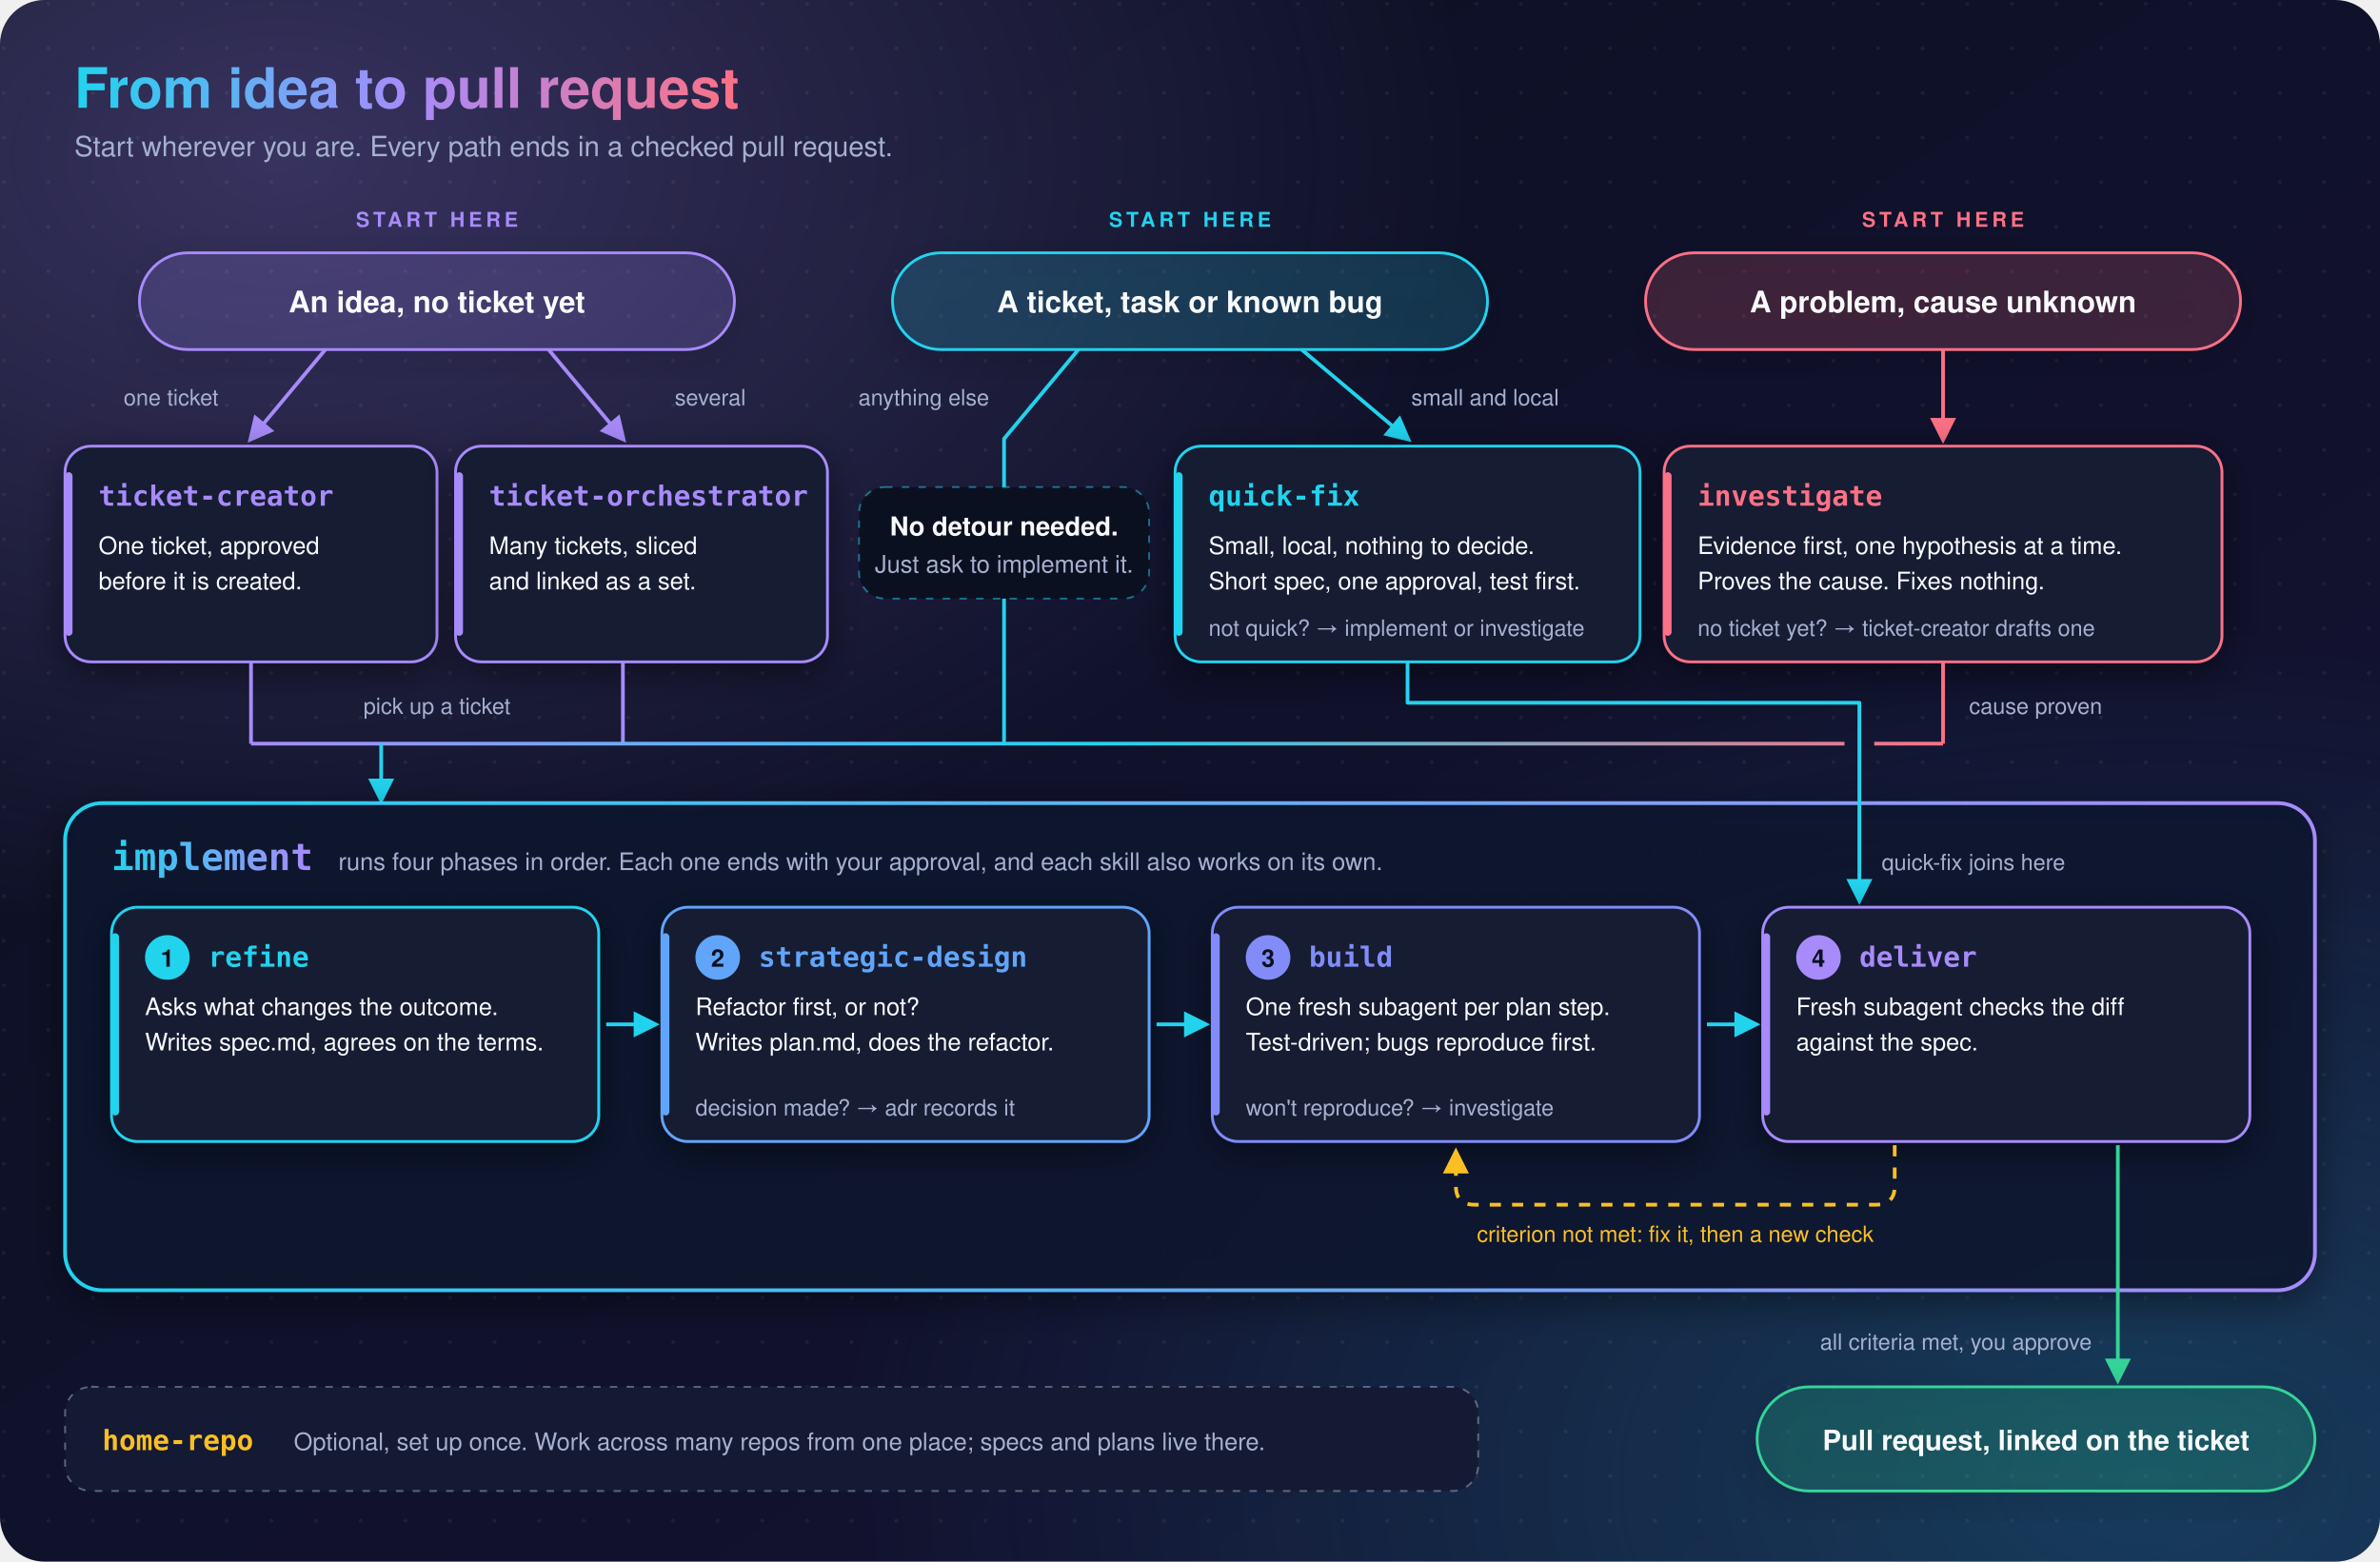
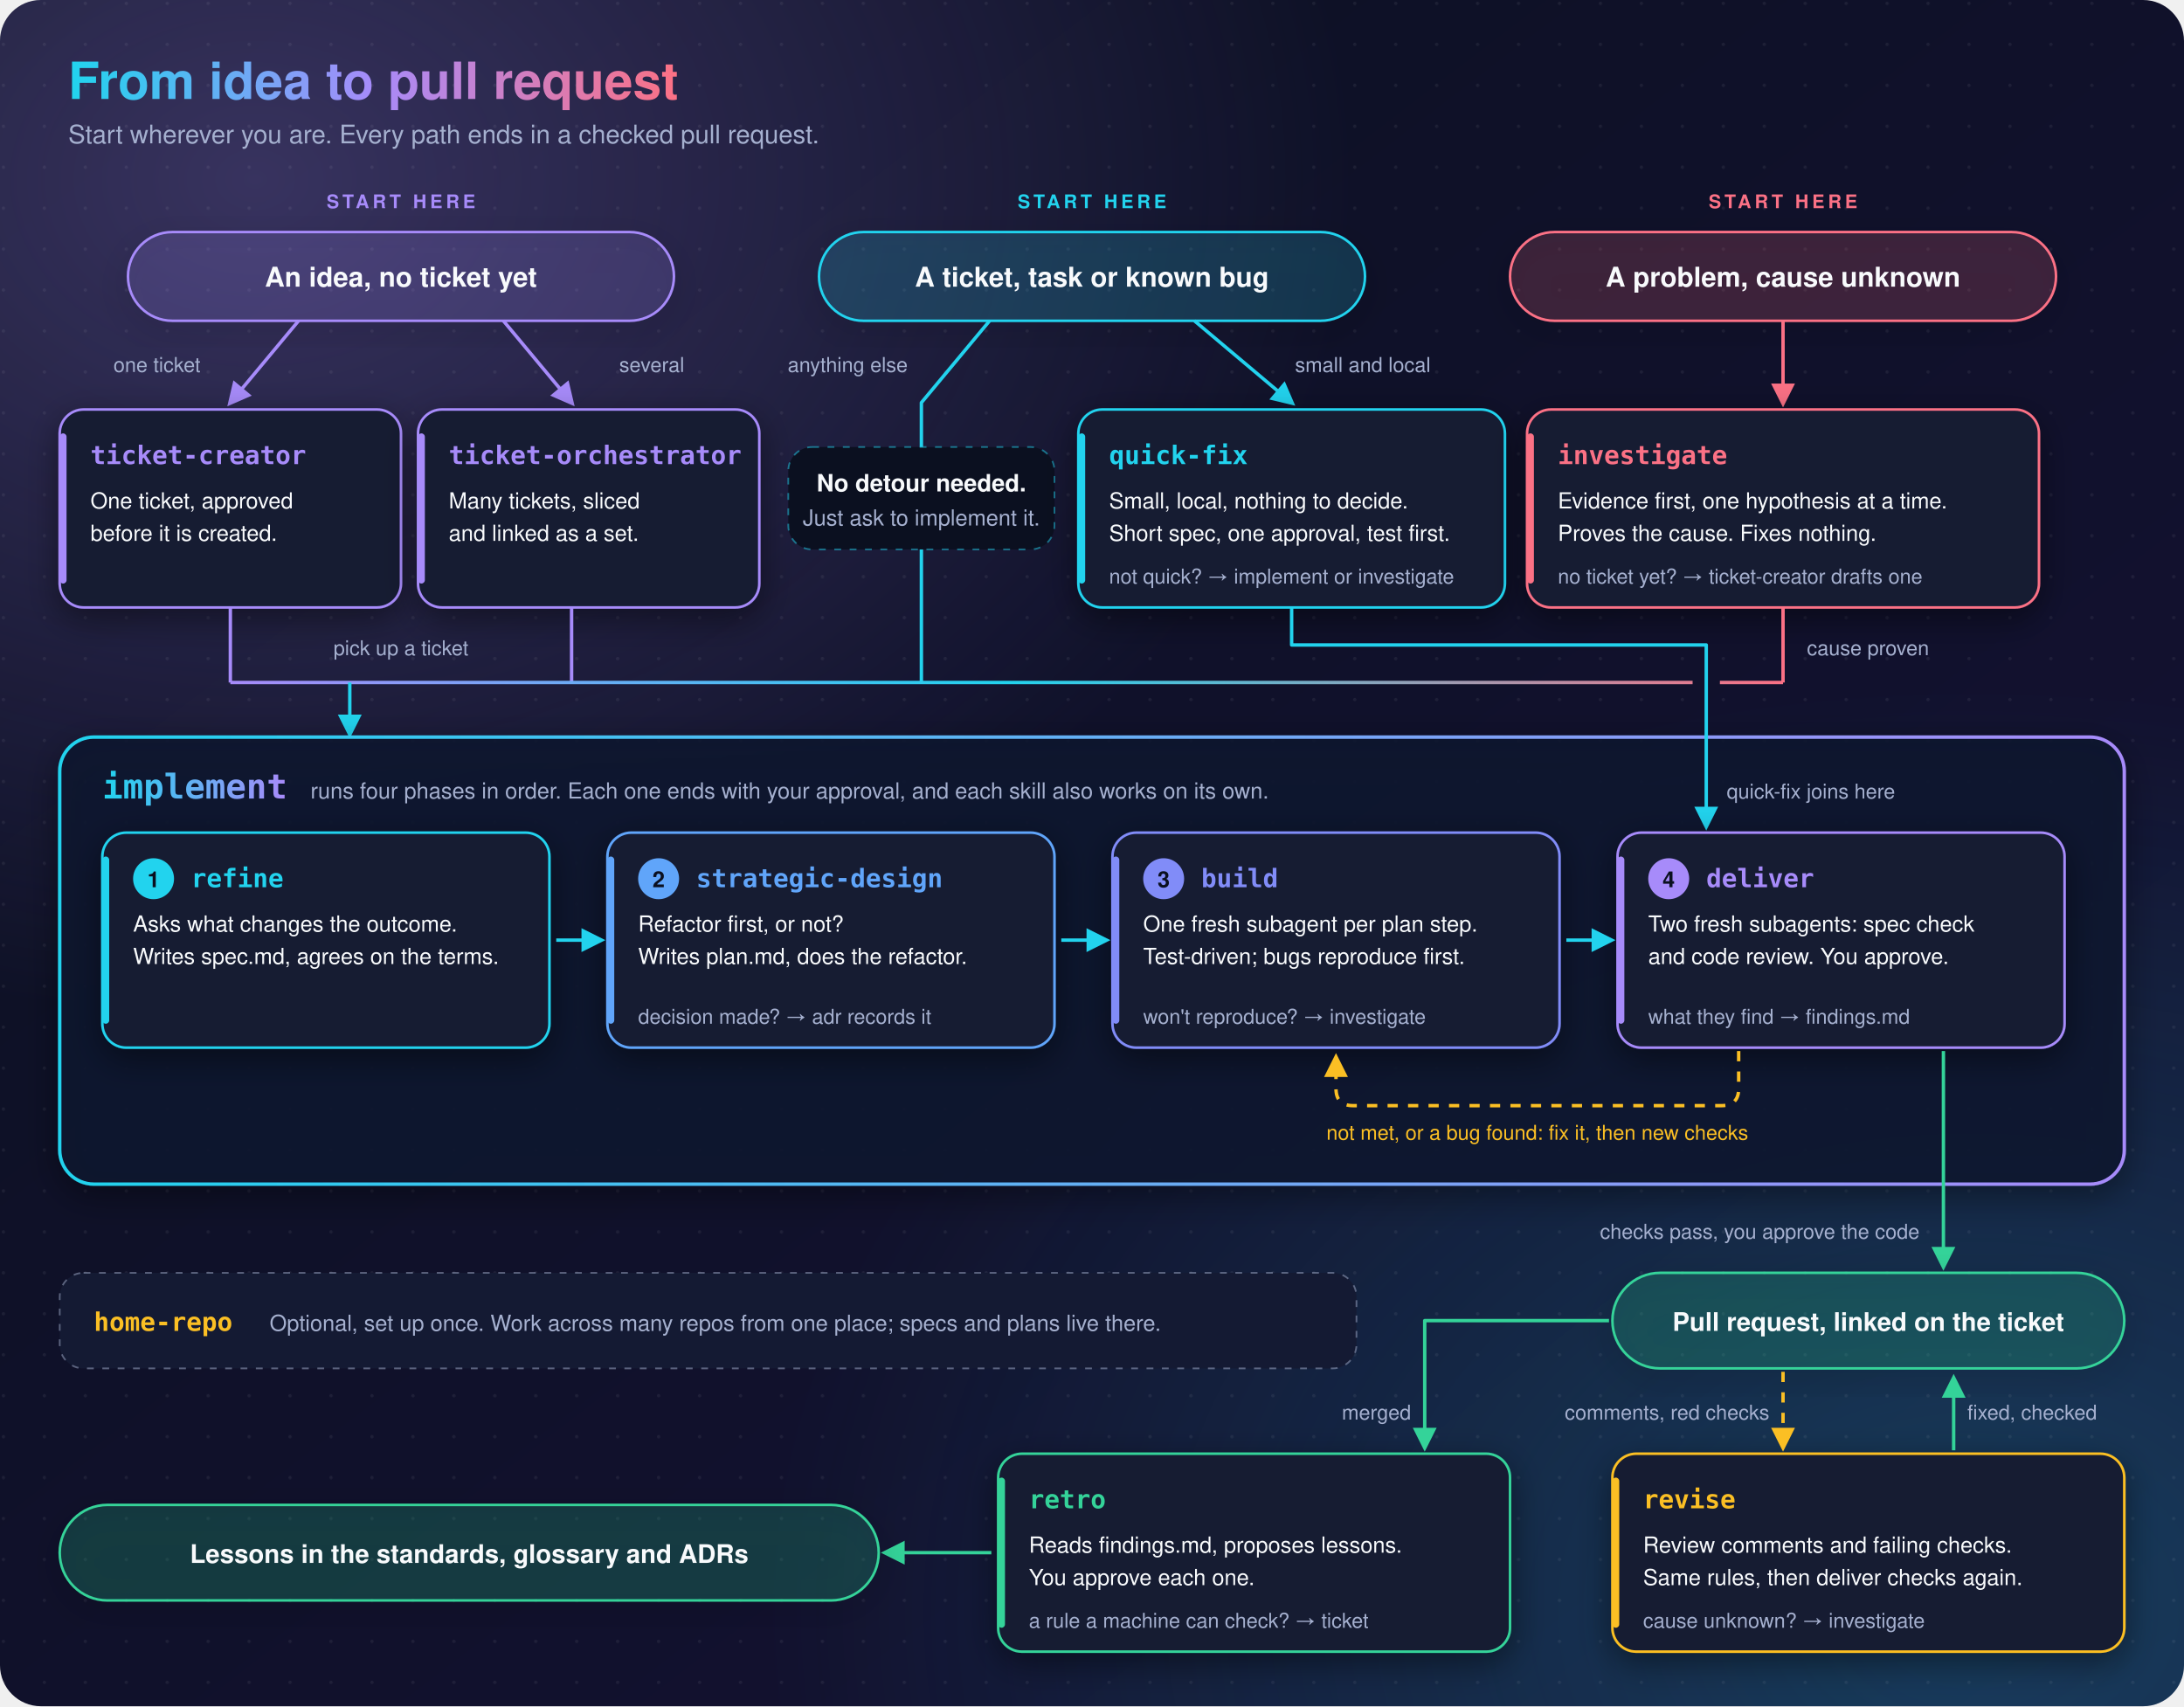
- <svg xmlns="http://www.w3.org/2000/svg" viewBox="0 0 1280 840" width="1280" height="840" role="img" aria-label="Workflow: three starting points that lead into the implement skill, with quick-fix as the short path for a small change, and end in a pull request">
+ <svg xmlns="http://www.w3.org/2000/svg" viewBox="0 0 1280 1000" width="1280" height="1000" role="img" aria-label="Workflow: three starting points that lead into the implement skill, with quick-fix as the short path for a small change, and end in a pull request. After that, revise handles review comments and failing checks, and retro turns what was found into lessons">
  <defs>
    <linearGradient id="bg" x1="0" y1="0" x2="1" y2="1">
      <stop offset="0" stop-color="#0b1020" />
      <stop offset="1" stop-color="#151235" />
    </linearGradient>
    <radialGradient id="g1" cx="0.12" cy="0.1" r="0.5">
      <stop offset="0" stop-color="#a78bfa" stop-opacity="0.28" />
      <stop offset="1" stop-color="#a78bfa" stop-opacity="0" />
    </radialGradient>
    <radialGradient id="g2" cx="0.9" cy="0.95" r="0.55">
      <stop offset="0" stop-color="#22d3ee" stop-opacity="0.22" />
      <stop offset="1" stop-color="#22d3ee" stop-opacity="0" />
    </radialGradient>
    <linearGradient id="band" x1="0" y1="0" x2="1" y2="0">
      <stop offset="0" stop-color="#22d3ee" />
      <stop offset="1" stop-color="#a78bfa" />
    </linearGradient>
    <linearGradient id="title" x1="0" y1="0" x2="1" y2="0">
      <stop offset="0" stop-color="#22d3ee" />
      <stop offset="0.5" stop-color="#a78bfa" />
      <stop offset="1" stop-color="#fb7185" />
    </linearGradient>
    <linearGradient id="rail" gradientUnits="userSpaceOnUse" x1="135" y1="0" x2="1045" y2="0">
      <stop offset="0" stop-color="#a78bfa" />
      <stop offset="0.5" stop-color="#22d3ee" />
      <stop offset="1" stop-color="#fb7185" />
    </linearGradient>
    <pattern id="dots" width="24" height="24" patternUnits="userSpaceOnUse">
      <circle cx="2" cy="2" r="1" fill="#ffffff" fill-opacity="0.06" />
    </pattern>
    <filter id="glow" x="-20%" y="-30%" width="140%" height="160%">
      <feDropShadow dx="0" dy="6" stdDeviation="10" flood-color="#000000" flood-opacity="0.45" />
    </filter>
    <marker id="arrow-a78bfa" viewBox="0 0 10 10" refX="8" refY="5" markerWidth="7" markerHeight="7" orient="auto-start-reverse">
      <path d="M0,0 L10,5 L0,10 z" fill="#a78bfa" />
    </marker>
    <marker id="arrow-22d3ee" viewBox="0 0 10 10" refX="8" refY="5" markerWidth="7" markerHeight="7" orient="auto-start-reverse">
      <path d="M0,0 L10,5 L0,10 z" fill="#22d3ee" />
    </marker>
    <marker id="arrow-fb7185" viewBox="0 0 10 10" refX="8" refY="5" markerWidth="7" markerHeight="7" orient="auto-start-reverse">
      <path d="M0,0 L10,5 L0,10 z" fill="#fb7185" />
    </marker>
    <marker id="arrow-34d399" viewBox="0 0 10 10" refX="8" refY="5" markerWidth="7" markerHeight="7" orient="auto-start-reverse">
      <path d="M0,0 L10,5 L0,10 z" fill="#34d399" />
    </marker>
    <marker id="arrow-fbbf24" viewBox="0 0 10 10" refX="8" refY="5" markerWidth="7" markerHeight="7" orient="auto-start-reverse">
      <path d="M0,0 L10,5 L0,10 z" fill="#fbbf24" />
    </marker>
  </defs>
-   <rect width="1280" height="840" rx="24" fill="url(#bg)" />
-   <rect width="1280" height="840" rx="24" fill="url(#g1)" />
-   <rect width="1280" height="840" rx="24" fill="url(#g2)" />
-   <rect width="1280" height="840" rx="24" fill="url(#dots)" />
+   <rect width="1280" height="1000" rx="24" fill="url(#bg)" />
+   <rect width="1280" height="1000" rx="24" fill="url(#g1)" />
+   <rect width="1280" height="1000" rx="24" fill="url(#g2)" />
+   <rect width="1280" height="1000" rx="24" fill="url(#dots)" />
  <text x="40" y="58" font-family="-apple-system,BlinkMacSystemFont,'Segoe UI',Helvetica,Arial,sans-serif" font-size="30" font-weight="800" fill="url(#title)" text-anchor="start" letter-spacing="0">From idea to pull request</text>
  <text x="40" y="84" font-family="-apple-system,BlinkMacSystemFont,'Segoe UI',Helvetica,Arial,sans-serif" font-size="15" font-weight="400" fill="#a5b0cf" text-anchor="start" letter-spacing="0">Start wherever you are. Every path ends in a checked pull request.</text>
  <text x="235" y="122" font-family="-apple-system,BlinkMacSystemFont,'Segoe UI',Helvetica,Arial,sans-serif" font-size="11" font-weight="700" fill="#a78bfa" text-anchor="middle" letter-spacing="2">START HERE</text>
  <rect x="75.0" y="136" width="320" height="52" rx="26.0" fill="#a78bfa" fill-opacity="0.16" stroke="#a78bfa" stroke-width="1.5" filter="url(#glow)" />
  <text x="235" y="168" font-family="-apple-system,BlinkMacSystemFont,'Segoe UI',Helvetica,Arial,sans-serif" font-size="16" font-weight="600" fill="#f8fafc" text-anchor="middle" letter-spacing="0">An idea, no ticket yet</text>
  <text x="640" y="122" font-family="-apple-system,BlinkMacSystemFont,'Segoe UI',Helvetica,Arial,sans-serif" font-size="11" font-weight="700" fill="#22d3ee" text-anchor="middle" letter-spacing="2">START HERE</text>
  <rect x="480.0" y="136" width="320" height="52" rx="26.0" fill="#22d3ee" fill-opacity="0.16" stroke="#22d3ee" stroke-width="1.5" filter="url(#glow)" />
  <text x="640" y="168" font-family="-apple-system,BlinkMacSystemFont,'Segoe UI',Helvetica,Arial,sans-serif" font-size="16" font-weight="600" fill="#f8fafc" text-anchor="middle" letter-spacing="0">A ticket, task or known bug</text>
  <text x="1045" y="122" font-family="-apple-system,BlinkMacSystemFont,'Segoe UI',Helvetica,Arial,sans-serif" font-size="11" font-weight="700" fill="#fb7185" text-anchor="middle" letter-spacing="2">START HERE</text>
  <rect x="885.0" y="136" width="320" height="52" rx="26.0" fill="#fb7185" fill-opacity="0.16" stroke="#fb7185" stroke-width="1.5" filter="url(#glow)" />
  <text x="1045" y="168" font-family="-apple-system,BlinkMacSystemFont,'Segoe UI',Helvetica,Arial,sans-serif" font-size="16" font-weight="600" fill="#f8fafc" text-anchor="middle" letter-spacing="0">A problem, cause unknown</text>
  <path d="M175,188 L135,236" fill="none" stroke="#a78bfa" stroke-width="2" stroke-linejoin="round" marker-end="url(#arrow-a78bfa)" />
  <path d="M295,188 L335,236" fill="none" stroke="#a78bfa" stroke-width="2" stroke-linejoin="round" marker-end="url(#arrow-a78bfa)" />
  <text x="92" y="218" font-family="-apple-system,BlinkMacSystemFont,'Segoe UI',Helvetica,Arial,sans-serif" font-size="12" font-weight="400" fill="#a5b0cf" text-anchor="middle" letter-spacing="0">one ticket</text>
  <text x="382" y="218" font-family="-apple-system,BlinkMacSystemFont,'Segoe UI',Helvetica,Arial,sans-serif" font-size="12" font-weight="400" fill="#a5b0cf" text-anchor="middle" letter-spacing="0">several</text>
  <rect x="35" y="240" width="200" height="116" rx="14" fill="#141a33" stroke="#a78bfa" stroke-width="1.5" filter="url(#glow)" />
  <rect x="35" y="254" width="4" height="88" rx="2" fill="#a78bfa" />
  <text x="53" y="272" font-family="ui-monospace,SFMono-Regular,Menlo,Consolas,monospace" font-size="15" font-weight="700" fill="#a78bfa" text-anchor="start" letter-spacing="0">ticket-creator</text>
  <text x="53" y="298" font-family="-apple-system,BlinkMacSystemFont,'Segoe UI',Helvetica,Arial,sans-serif" font-size="13" font-weight="400" fill="#f8fafc" text-anchor="start" letter-spacing="0">One ticket, approved</text>
  <text x="53" y="317" font-family="-apple-system,BlinkMacSystemFont,'Segoe UI',Helvetica,Arial,sans-serif" font-size="13" font-weight="400" fill="#f8fafc" text-anchor="start" letter-spacing="0">before it is created.</text>
  <rect x="245" y="240" width="200" height="116" rx="14" fill="#141a33" stroke="#a78bfa" stroke-width="1.5" filter="url(#glow)" />
  <rect x="245" y="254" width="4" height="88" rx="2" fill="#a78bfa" />
  <text x="263" y="272" font-family="ui-monospace,SFMono-Regular,Menlo,Consolas,monospace" font-size="15" font-weight="700" fill="#a78bfa" text-anchor="start" letter-spacing="0">ticket-orchestrator</text>
  <text x="263" y="298" font-family="-apple-system,BlinkMacSystemFont,'Segoe UI',Helvetica,Arial,sans-serif" font-size="13" font-weight="400" fill="#f8fafc" text-anchor="start" letter-spacing="0">Many tickets, sliced</text>
  <text x="263" y="317" font-family="-apple-system,BlinkMacSystemFont,'Segoe UI',Helvetica,Arial,sans-serif" font-size="13" font-weight="400" fill="#f8fafc" text-anchor="start" letter-spacing="0">and linked as a set.</text>
  <path d="M135,356 L135,400" fill="none" stroke="#a78bfa" stroke-width="2" stroke-linejoin="round" />
  <path d="M335,356 L335,400" fill="none" stroke="#a78bfa" stroke-width="2" stroke-linejoin="round" />
  <text x="235" y="384" font-family="-apple-system,BlinkMacSystemFont,'Segoe UI',Helvetica,Arial,sans-serif" font-size="12" font-weight="400" fill="#a5b0cf" text-anchor="middle" letter-spacing="0">pick up a ticket</text>
  <path d="M580,188 L540,236 L540,400" fill="none" stroke="#22d3ee" stroke-width="2" stroke-linejoin="round" />
  <path d="M700,188 L757.0,236" fill="none" stroke="#22d3ee" stroke-width="2" stroke-linejoin="round" marker-end="url(#arrow-22d3ee)" />
  <text x="532" y="218" font-family="-apple-system,BlinkMacSystemFont,'Segoe UI',Helvetica,Arial,sans-serif" font-size="12" font-weight="400" fill="#a5b0cf" text-anchor="end" letter-spacing="0">anything else</text>
  <text x="759.0" y="218" font-family="-apple-system,BlinkMacSystemFont,'Segoe UI',Helvetica,Arial,sans-serif" font-size="12" font-weight="400" fill="#a5b0cf" text-anchor="start" letter-spacing="0">small and local</text>
  <rect x="462" y="262" width="156" height="60" rx="14" fill="#0b1020" stroke="#22d3ee" stroke-opacity="0.5" stroke-dasharray="4 5" />
  <text x="540" y="288" font-family="-apple-system,BlinkMacSystemFont,'Segoe UI',Helvetica,Arial,sans-serif" font-size="14" font-weight="600" fill="#f8fafc" text-anchor="middle" letter-spacing="0">No detour needed.</text>
  <text x="540" y="308" font-family="-apple-system,BlinkMacSystemFont,'Segoe UI',Helvetica,Arial,sans-serif" font-size="13" font-weight="400" fill="#a5b0cf" text-anchor="middle" letter-spacing="0">Just ask to implement it.</text>
  <rect x="632" y="240" width="250" height="116" rx="14" fill="#141a33" stroke="#22d3ee" stroke-width="1.5" filter="url(#glow)" />
  <rect x="632" y="254" width="4" height="88" rx="2" fill="#22d3ee" />
  <text x="650" y="272" font-family="ui-monospace,SFMono-Regular,Menlo,Consolas,monospace" font-size="15" font-weight="700" fill="#22d3ee" text-anchor="start" letter-spacing="0">quick-fix</text>
  <text x="650" y="298" font-family="-apple-system,BlinkMacSystemFont,'Segoe UI',Helvetica,Arial,sans-serif" font-size="13" font-weight="400" fill="#f8fafc" text-anchor="start" letter-spacing="0">Small, local, nothing to decide.</text>
  <text x="650" y="317" font-family="-apple-system,BlinkMacSystemFont,'Segoe UI',Helvetica,Arial,sans-serif" font-size="13" font-weight="400" fill="#f8fafc" text-anchor="start" letter-spacing="0">Short spec, one approval, test first.</text>
  <text x="650" y="342" font-family="-apple-system,BlinkMacSystemFont,'Segoe UI',Helvetica,Arial,sans-serif" font-size="12" font-weight="400" fill="#a5b0cf" text-anchor="start" letter-spacing="0">not quick?  →  implement or investigate</text>
  <path d="M1045,188 L1045,236" fill="none" stroke="#fb7185" stroke-width="2" stroke-linejoin="round" marker-end="url(#arrow-fb7185)" />
  <rect x="895" y="240" width="300" height="116" rx="14" fill="#141a33" stroke="#fb7185" stroke-width="1.5" filter="url(#glow)" />
  <rect x="895" y="254" width="4" height="88" rx="2" fill="#fb7185" />
  <text x="913" y="272" font-family="ui-monospace,SFMono-Regular,Menlo,Consolas,monospace" font-size="15" font-weight="700" fill="#fb7185" text-anchor="start" letter-spacing="0">investigate</text>
  <text x="913" y="298" font-family="-apple-system,BlinkMacSystemFont,'Segoe UI',Helvetica,Arial,sans-serif" font-size="13" font-weight="400" fill="#f8fafc" text-anchor="start" letter-spacing="0">Evidence first, one hypothesis at a time.</text>
  <text x="913" y="317" font-family="-apple-system,BlinkMacSystemFont,'Segoe UI',Helvetica,Arial,sans-serif" font-size="13" font-weight="400" fill="#f8fafc" text-anchor="start" letter-spacing="0">Proves the cause. Fixes nothing.</text>
  <text x="913" y="342" font-family="-apple-system,BlinkMacSystemFont,'Segoe UI',Helvetica,Arial,sans-serif" font-size="12" font-weight="400" fill="#a5b0cf" text-anchor="start" letter-spacing="0">no ticket yet?  →  ticket-creator drafts one</text>
  <path d="M1045,356 L1045,400" fill="none" stroke="#fb7185" stroke-width="2" stroke-linejoin="round" />
  <text x="1059" y="384" font-family="-apple-system,BlinkMacSystemFont,'Segoe UI',Helvetica,Arial,sans-serif" font-size="12" font-weight="400" fill="#a5b0cf" text-anchor="start" letter-spacing="0">cause proven</text>
  <path d="M135,400 L992,400 M1008,400 L1045,400" stroke="url(#rail)" stroke-width="2" fill="none" />
  <path d="M205,400 L205,430" fill="none" stroke="#22d3ee" stroke-width="2" stroke-linejoin="round" marker-end="url(#arrow-22d3ee)" />
  <rect x="35" y="432" width="1210" height="262" rx="20" fill="#0e1430" fill-opacity="0.85" stroke="url(#band)" stroke-width="2" filter="url(#glow)" />
  <text x="60" y="468" font-family="ui-monospace,SFMono-Regular,Menlo,Consolas,monospace" font-size="20" font-weight="800" fill="url(#band)" text-anchor="start" letter-spacing="0">implement</text>
  <text x="182" y="468" font-family="-apple-system,BlinkMacSystemFont,'Segoe UI',Helvetica,Arial,sans-serif" font-size="13" font-weight="400" fill="#a5b0cf" text-anchor="start" letter-spacing="0">runs four phases in order. Each one ends with your approval, and each skill also works on its own.</text>
  <path d="M757.0,356 L757.0,378 L1000,378 L1000,484" fill="none" stroke="#22d3ee" stroke-width="2" stroke-linejoin="round" marker-end="url(#arrow-22d3ee)" />
  <text x="1012" y="468" font-family="-apple-system,BlinkMacSystemFont,'Segoe UI',Helvetica,Arial,sans-serif" font-size="12" font-weight="400" fill="#a5b0cf" text-anchor="start" letter-spacing="0">quick-fix joins here</text>
  <rect x="60" y="488" width="262" height="126" rx="14" fill="#141a33" stroke="#22d3ee" stroke-width="1.5" filter="url(#glow)" />
  <rect x="60" y="502" width="4" height="98" rx="2" fill="#22d3ee" />
  <circle cx="90" cy="515" r="12" fill="#22d3ee" />
  <text x="90" y="520" font-family="-apple-system,BlinkMacSystemFont,'Segoe UI',Helvetica,Arial,sans-serif" font-size="13" font-weight="800" fill="#0b1020" text-anchor="middle" letter-spacing="0">1</text>
  <text x="112" y="520" font-family="ui-monospace,SFMono-Regular,Menlo,Consolas,monospace" font-size="15" font-weight="700" fill="#22d3ee" text-anchor="start" letter-spacing="0">refine</text>
  <text x="78" y="546" font-family="-apple-system,BlinkMacSystemFont,'Segoe UI',Helvetica,Arial,sans-serif" font-size="13" font-weight="400" fill="#f8fafc" text-anchor="start" letter-spacing="0">Asks what changes the outcome.</text>
  <text x="78" y="565" font-family="-apple-system,BlinkMacSystemFont,'Segoe UI',Helvetica,Arial,sans-serif" font-size="13" font-weight="400" fill="#f8fafc" text-anchor="start" letter-spacing="0">Writes spec.md, agrees on the terms.</text>
  <rect x="356" y="488" width="262" height="126" rx="14" fill="#141a33" stroke="#60a5fa" stroke-width="1.5" filter="url(#glow)" />
  <rect x="356" y="502" width="4" height="98" rx="2" fill="#60a5fa" />
  <circle cx="386" cy="515" r="12" fill="#60a5fa" />
  <text x="386" y="520" font-family="-apple-system,BlinkMacSystemFont,'Segoe UI',Helvetica,Arial,sans-serif" font-size="13" font-weight="800" fill="#0b1020" text-anchor="middle" letter-spacing="0">2</text>
  <text x="408" y="520" font-family="ui-monospace,SFMono-Regular,Menlo,Consolas,monospace" font-size="15" font-weight="700" fill="#60a5fa" text-anchor="start" letter-spacing="0">strategic-design</text>
  <text x="374" y="546" font-family="-apple-system,BlinkMacSystemFont,'Segoe UI',Helvetica,Arial,sans-serif" font-size="13" font-weight="400" fill="#f8fafc" text-anchor="start" letter-spacing="0">Refactor first, or not?</text>
  <text x="374" y="565" font-family="-apple-system,BlinkMacSystemFont,'Segoe UI',Helvetica,Arial,sans-serif" font-size="13" font-weight="400" fill="#f8fafc" text-anchor="start" letter-spacing="0">Writes plan.md, does the refactor.</text>
  <text x="374" y="600" font-family="-apple-system,BlinkMacSystemFont,'Segoe UI',Helvetica,Arial,sans-serif" font-size="12" font-weight="400" fill="#a5b0cf" text-anchor="start" letter-spacing="0">decision made?  →  adr records it</text>
  <rect x="652" y="488" width="262" height="126" rx="14" fill="#141a33" stroke="#818cf8" stroke-width="1.5" filter="url(#glow)" />
  <rect x="652" y="502" width="4" height="98" rx="2" fill="#818cf8" />
  <circle cx="682" cy="515" r="12" fill="#818cf8" />
  <text x="682" y="520" font-family="-apple-system,BlinkMacSystemFont,'Segoe UI',Helvetica,Arial,sans-serif" font-size="13" font-weight="800" fill="#0b1020" text-anchor="middle" letter-spacing="0">3</text>
  <text x="704" y="520" font-family="ui-monospace,SFMono-Regular,Menlo,Consolas,monospace" font-size="15" font-weight="700" fill="#818cf8" text-anchor="start" letter-spacing="0">build</text>
  <text x="670" y="546" font-family="-apple-system,BlinkMacSystemFont,'Segoe UI',Helvetica,Arial,sans-serif" font-size="13" font-weight="400" fill="#f8fafc" text-anchor="start" letter-spacing="0">One fresh subagent per plan step.</text>
  <text x="670" y="565" font-family="-apple-system,BlinkMacSystemFont,'Segoe UI',Helvetica,Arial,sans-serif" font-size="13" font-weight="400" fill="#f8fafc" text-anchor="start" letter-spacing="0">Test-driven; bugs reproduce first.</text>
  <text x="670" y="600" font-family="-apple-system,BlinkMacSystemFont,'Segoe UI',Helvetica,Arial,sans-serif" font-size="12" font-weight="400" fill="#a5b0cf" text-anchor="start" letter-spacing="0">won't reproduce?  →  investigate</text>
  <rect x="948" y="488" width="262" height="126" rx="14" fill="#141a33" stroke="#a78bfa" stroke-width="1.5" filter="url(#glow)" />
  <rect x="948" y="502" width="4" height="98" rx="2" fill="#a78bfa" />
  <circle cx="978" cy="515" r="12" fill="#a78bfa" />
  <text x="978" y="520" font-family="-apple-system,BlinkMacSystemFont,'Segoe UI',Helvetica,Arial,sans-serif" font-size="13" font-weight="800" fill="#0b1020" text-anchor="middle" letter-spacing="0">4</text>
  <text x="1000" y="520" font-family="ui-monospace,SFMono-Regular,Menlo,Consolas,monospace" font-size="15" font-weight="700" fill="#a78bfa" text-anchor="start" letter-spacing="0">deliver</text>
-   <text x="966" y="546" font-family="-apple-system,BlinkMacSystemFont,'Segoe UI',Helvetica,Arial,sans-serif" font-size="13" font-weight="400" fill="#f8fafc" text-anchor="start" letter-spacing="0">Fresh subagent checks the diff</text>
-   <text x="966" y="565" font-family="-apple-system,BlinkMacSystemFont,'Segoe UI',Helvetica,Arial,sans-serif" font-size="13" font-weight="400" fill="#f8fafc" text-anchor="start" letter-spacing="0">against the spec.</text>
+   <text x="966" y="546" font-family="-apple-system,BlinkMacSystemFont,'Segoe UI',Helvetica,Arial,sans-serif" font-size="13" font-weight="400" fill="#f8fafc" text-anchor="start" letter-spacing="0">Two fresh subagents: spec check</text>
+   <text x="966" y="565" font-family="-apple-system,BlinkMacSystemFont,'Segoe UI',Helvetica,Arial,sans-serif" font-size="13" font-weight="400" fill="#f8fafc" text-anchor="start" letter-spacing="0">and code review. You approve.</text>
+   <text x="966" y="600" font-family="-apple-system,BlinkMacSystemFont,'Segoe UI',Helvetica,Arial,sans-serif" font-size="12" font-weight="400" fill="#a5b0cf" text-anchor="start" letter-spacing="0">what they find  →  findings.md</text>
  <path d="M326,551.0 L352,551.0" fill="none" stroke="#22d3ee" stroke-width="2" stroke-linejoin="round" marker-end="url(#arrow-22d3ee)" />
  <path d="M622,551.0 L648,551.0" fill="none" stroke="#22d3ee" stroke-width="2" stroke-linejoin="round" marker-end="url(#arrow-22d3ee)" />
  <path d="M918,551.0 L944,551.0" fill="none" stroke="#22d3ee" stroke-width="2" stroke-linejoin="round" marker-end="url(#arrow-22d3ee)" />
  <path d="M1019.0,616 L1019.0,638 Q1019.0,648 1009.0,648 L793.0,648 Q783.0,648 783.0,638 L783.0,620" fill="none" stroke="#fbbf24" stroke-width="2" stroke-dasharray="6 6" marker-end="url(#arrow-fbbf24)" />
-   <text x="901.0" y="668" font-family="-apple-system,BlinkMacSystemFont,'Segoe UI',Helvetica,Arial,sans-serif" font-size="12" font-weight="400" fill="#fbbf24" text-anchor="middle" letter-spacing="0">criterion not met: fix it, then a new check</text>
+   <text x="901.0" y="668" font-family="-apple-system,BlinkMacSystemFont,'Segoe UI',Helvetica,Arial,sans-serif" font-size="12" font-weight="400" fill="#fbbf24" text-anchor="middle" letter-spacing="0">not met, or a bug found: fix it, then new checks</text>
  <path d="M1139.0,616 L1139.0,742" fill="none" stroke="#34d399" stroke-width="2" stroke-linejoin="round" marker-end="url(#arrow-34d399)" />
-   <text x="1125.0" y="726" font-family="-apple-system,BlinkMacSystemFont,'Segoe UI',Helvetica,Arial,sans-serif" font-size="12" font-weight="400" fill="#a5b0cf" text-anchor="end" letter-spacing="0">all criteria met, you approve</text>
+   <text x="1125.0" y="726" font-family="-apple-system,BlinkMacSystemFont,'Segoe UI',Helvetica,Arial,sans-serif" font-size="12" font-weight="400" fill="#a5b0cf" text-anchor="end" letter-spacing="0">checks pass, you approve the code</text>
  <rect x="945" y="746" width="300" height="56" rx="28" fill="#34d399" fill-opacity="0.18" stroke="#34d399" stroke-width="1.5" filter="url(#glow)" />
  <text x="1095" y="780" font-family="-apple-system,BlinkMacSystemFont,'Segoe UI',Helvetica,Arial,sans-serif" font-size="15" font-weight="600" fill="#f8fafc" text-anchor="middle" letter-spacing="0">Pull request, linked on the ticket</text>
+   <rect x="945" y="852" width="300" height="116" rx="14" fill="#141a33" stroke="#fbbf24" stroke-width="1.5" filter="url(#glow)" />
+   <rect x="945" y="866" width="4" height="88" rx="2" fill="#fbbf24" />
+   <text x="963" y="884" font-family="ui-monospace,SFMono-Regular,Menlo,Consolas,monospace" font-size="15" font-weight="700" fill="#fbbf24" text-anchor="start" letter-spacing="0">revise</text>
+   <text x="963" y="910" font-family="-apple-system,BlinkMacSystemFont,'Segoe UI',Helvetica,Arial,sans-serif" font-size="13" font-weight="400" fill="#f8fafc" text-anchor="start" letter-spacing="0">Review comments and failing checks.</text>
+   <text x="963" y="929" font-family="-apple-system,BlinkMacSystemFont,'Segoe UI',Helvetica,Arial,sans-serif" font-size="13" font-weight="400" fill="#f8fafc" text-anchor="start" letter-spacing="0">Same rules, then deliver checks again.</text>
+   <text x="963" y="954" font-family="-apple-system,BlinkMacSystemFont,'Segoe UI',Helvetica,Arial,sans-serif" font-size="12" font-weight="400" fill="#a5b0cf" text-anchor="start" letter-spacing="0">cause unknown?  →  investigate</text>
+   <path d="M1045,804 L1045,848" fill="none" stroke="#fbbf24" stroke-width="2" stroke-linejoin="round" stroke-dasharray="6 6" marker-end="url(#arrow-fbbf24)" />
+   <path d="M1145,850 L1145,808" fill="none" stroke="#34d399" stroke-width="2" stroke-linejoin="round" marker-end="url(#arrow-34d399)" />
+   <text x="1037" y="832" font-family="-apple-system,BlinkMacSystemFont,'Segoe UI',Helvetica,Arial,sans-serif" font-size="12" font-weight="400" fill="#a5b0cf" text-anchor="end" letter-spacing="0">comments, red checks</text>
+   <text x="1153" y="832" font-family="-apple-system,BlinkMacSystemFont,'Segoe UI',Helvetica,Arial,sans-serif" font-size="12" font-weight="400" fill="#a5b0cf" text-anchor="start" letter-spacing="0">fixed, checked</text>
+   <rect x="585" y="852" width="300" height="116" rx="14" fill="#141a33" stroke="#34d399" stroke-width="1.5" filter="url(#glow)" />
+   <rect x="585" y="866" width="4" height="88" rx="2" fill="#34d399" />
+   <text x="603" y="884" font-family="ui-monospace,SFMono-Regular,Menlo,Consolas,monospace" font-size="15" font-weight="700" fill="#34d399" text-anchor="start" letter-spacing="0">retro</text>
+   <text x="603" y="910" font-family="-apple-system,BlinkMacSystemFont,'Segoe UI',Helvetica,Arial,sans-serif" font-size="13" font-weight="400" fill="#f8fafc" text-anchor="start" letter-spacing="0">Reads findings.md, proposes lessons.</text>
+   <text x="603" y="929" font-family="-apple-system,BlinkMacSystemFont,'Segoe UI',Helvetica,Arial,sans-serif" font-size="13" font-weight="400" fill="#f8fafc" text-anchor="start" letter-spacing="0">You approve each one.</text>
+   <text x="603" y="954" font-family="-apple-system,BlinkMacSystemFont,'Segoe UI',Helvetica,Arial,sans-serif" font-size="12" font-weight="400" fill="#a5b0cf" text-anchor="start" letter-spacing="0">a rule a machine can check?  →  ticket</text>
+   <path d="M943,774 L835,774 L835,848" fill="none" stroke="#34d399" stroke-width="2" stroke-linejoin="round" marker-end="url(#arrow-34d399)" />
+   <text x="827" y="832" font-family="-apple-system,BlinkMacSystemFont,'Segoe UI',Helvetica,Arial,sans-serif" font-size="12" font-weight="400" fill="#a5b0cf" text-anchor="end" letter-spacing="0">merged</text>
+   <path d="M581,910.0 L519,910.0" fill="none" stroke="#34d399" stroke-width="2" stroke-linejoin="round" marker-end="url(#arrow-34d399)" />
+   <rect x="35" y="882" width="480" height="56" rx="28" fill="#34d399" fill-opacity="0.18" stroke="#34d399" stroke-width="1.5" filter="url(#glow)" />
+   <text x="275" y="916" font-family="-apple-system,BlinkMacSystemFont,'Segoe UI',Helvetica,Arial,sans-serif" font-size="15" font-weight="600" fill="#f8fafc" text-anchor="middle" letter-spacing="0">Lessons in the standards, glossary and ADRs</text>
  <rect x="35" y="746" width="760" height="56" rx="14" fill="#141a33" stroke="#a5b0cf" stroke-opacity="0.5" stroke-dasharray="4 5" />
  <text x="55" y="780" font-family="ui-monospace,SFMono-Regular,Menlo,Consolas,monospace" font-size="15" font-weight="700" fill="#fbbf24" text-anchor="start" letter-spacing="0">home-repo</text>
  <text x="158" y="780" font-family="-apple-system,BlinkMacSystemFont,'Segoe UI',Helvetica,Arial,sans-serif" font-size="13" font-weight="400" fill="#a5b0cf" text-anchor="start" letter-spacing="0">Optional, set up once. Work across many repos from one place; specs and plans live there.</text>
</svg>
